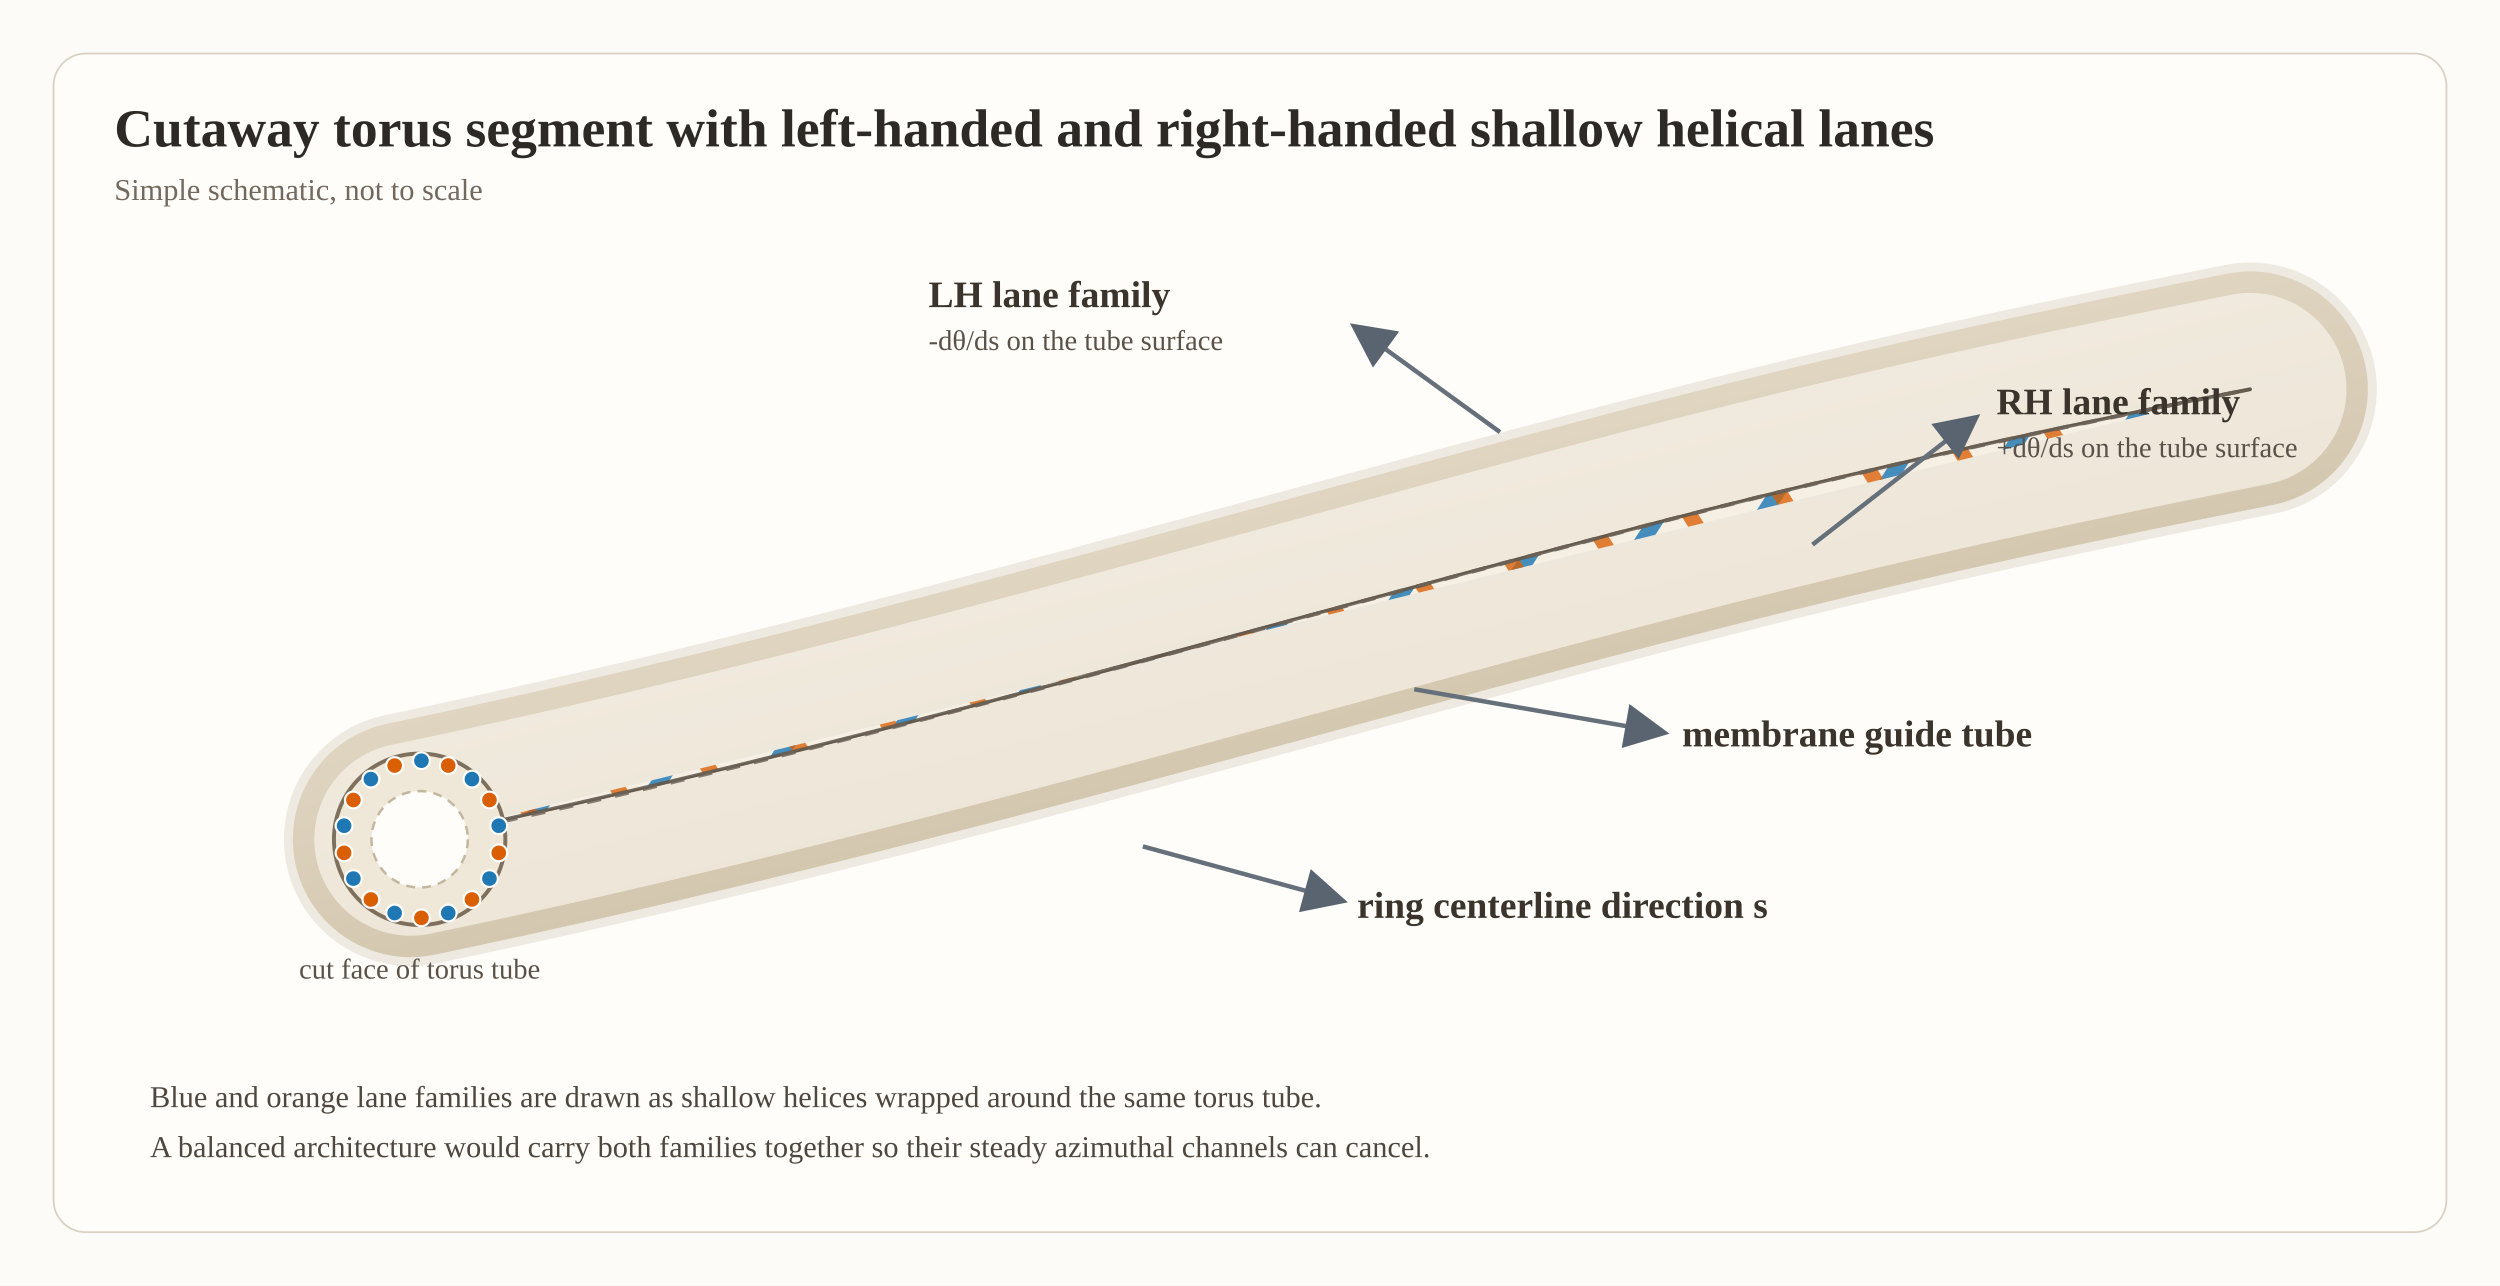
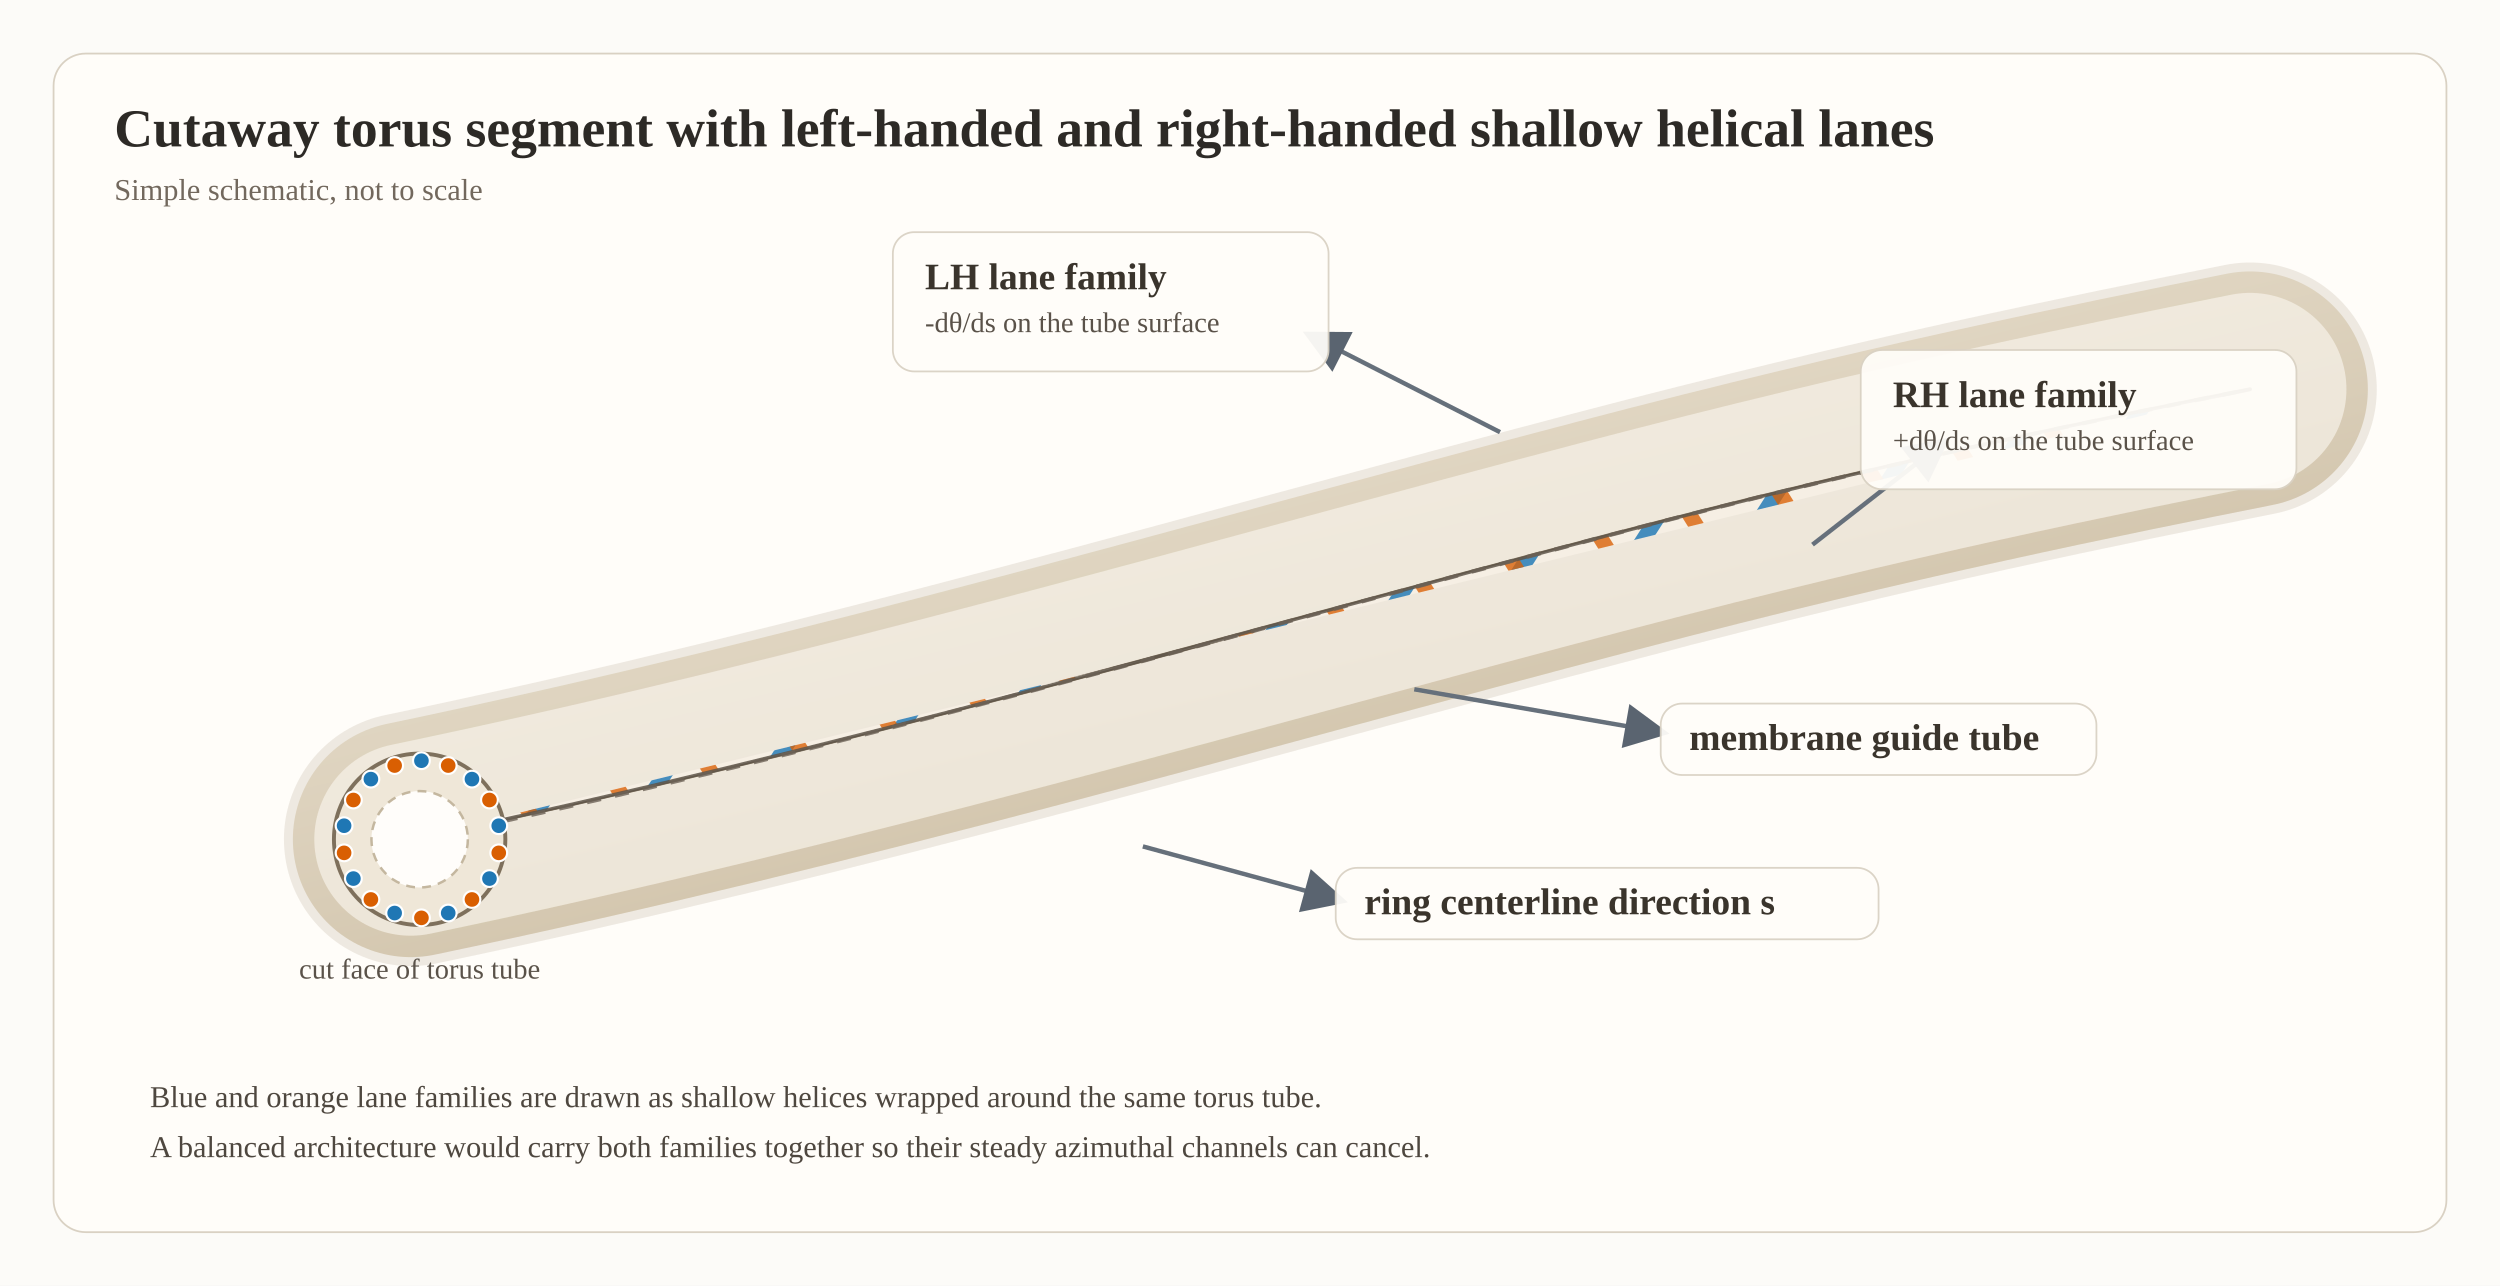
<svg xmlns="http://www.w3.org/2000/svg" width="1400" height="720" viewBox="0 0 1400 720">
  <defs>
    <linearGradient id="tubeGrad" x1="0" y1="0" x2="1" y2="1">
      <stop offset="0%" stop-color="#eee6d6" />
      <stop offset="55%" stop-color="#d8ccb6" />
      <stop offset="100%" stop-color="#c4b394" />
    </linearGradient>
    <clipPath id="tubeClip" clipPathUnits="userSpaceOnUse">
      <path d="M 230 470 C 470 420, 690 355, 900 300 C 1060 258, 1175 235, 1260 218" fill="none" stroke="#fff" stroke-width="132" stroke-linecap="round" />
    </clipPath>
    <marker id="arrow" markerWidth="10" markerHeight="10" refX="8" refY="5" orient="auto">
      <path d="M 0 0 L 10 5 L 0 10 z" fill="#5a6470" />
    </marker>
  </defs>
  <rect width="100%" height="100%" fill="#fcfbf8" />
  <rect x="30" y="30" width="1340" height="660" rx="18" fill="#fffdf9" stroke="#d9d1c3" />
  <text x="64" y="82" class="title">Cutaway torus segment with left-handed and right-handed shallow helical lanes</text>
  <text x="64" y="112" class="subtitle">Simple schematic, not to scale</text>
  <path d="M 230 470 C 470 420, 690 355, 900 300 C 1060 258, 1175 235, 1260 218" fill="none" stroke="#a19075" stroke-width="142" stroke-linecap="round" opacity="0.18" />
  <path d="M 230 470 C 470 420, 690 355, 900 300 C 1060 258, 1175 235, 1260 218" fill="none" stroke="url(#tubeGrad)" stroke-width="132" stroke-linecap="round" />
  <path d="M 230 470 C 470 420, 690 355, 900 300 C 1060 258, 1175 235, 1260 218" fill="none" stroke="#f8f3ea" stroke-width="108" stroke-linecap="round" opacity="0.68" />
  <path d="M 230 470 C 470 420, 690 355, 900 300 C 1060 258, 1175 235, 1260 218" fill="none" stroke="#7e705c" stroke-width="2.2" stroke-linecap="round" />
  <g clip-path="url(#tubeClip)">
    <rect x="150" y="130" width="1160" height="460" fill="#f6efe4" />
    <line x1="-115" y1="560" x2="135" y2="170" class="rh" />
    <line x1="-57" y1="560" x2="193" y2="170" class="rh" />
    <line x1="1" y1="560" x2="251" y2="170" class="rh" />
    <line x1="59" y1="560" x2="309" y2="170" class="rh" />
    <line x1="117" y1="560" x2="367" y2="170" class="rh" />
    <line x1="175" y1="560" x2="425" y2="170" class="rh" />
    <line x1="233" y1="560" x2="483" y2="170" class="rh" />
    <line x1="291" y1="560" x2="541" y2="170" class="rh" />
    <line x1="349" y1="560" x2="599" y2="170" class="rh" />
    <line x1="407" y1="560" x2="657" y2="170" class="rh" />
    <line x1="465" y1="560" x2="715" y2="170" class="rh" />
    <line x1="523" y1="560" x2="773" y2="170" class="rh" />
    <line x1="581" y1="560" x2="831" y2="170" class="rh" />
    <line x1="639" y1="560" x2="889" y2="170" class="rh" />
    <line x1="697" y1="560" x2="947" y2="170" class="rh" />
    <line x1="755" y1="560" x2="1005" y2="170" class="rh" />
    <line x1="813" y1="560" x2="1063" y2="170" class="rh" />
    <line x1="871" y1="560" x2="1121" y2="170" class="rh" />
    <line x1="929" y1="560" x2="1179" y2="170" class="rh" />
    <line x1="987" y1="560" x2="1237" y2="170" class="rh" />
    <line x1="1045" y1="560" x2="1295" y2="170" class="rh" />
    <line x1="1103" y1="560" x2="1353" y2="170" class="rh" />
    <line x1="1161" y1="560" x2="1411" y2="170" class="rh" />
    <line x1="-178" y1="160" x2="72" y2="560" class="lh" />
    <line x1="-120" y1="160" x2="130" y2="560" class="lh" />
    <line x1="-62" y1="160" x2="188" y2="560" class="lh" />
    <line x1="-4" y1="160" x2="246" y2="560" class="lh" />
    <line x1="54" y1="160" x2="304" y2="560" class="lh" />
    <line x1="112" y1="160" x2="362" y2="560" class="lh" />
    <line x1="170" y1="160" x2="420" y2="560" class="lh" />
    <line x1="228" y1="160" x2="478" y2="560" class="lh" />
    <line x1="286" y1="160" x2="536" y2="560" class="lh" />
    <line x1="344" y1="160" x2="594" y2="560" class="lh" />
    <line x1="402" y1="160" x2="652" y2="560" class="lh" />
    <line x1="460" y1="160" x2="710" y2="560" class="lh" />
    <line x1="518" y1="160" x2="768" y2="560" class="lh" />
    <line x1="576" y1="160" x2="826" y2="560" class="lh" />
    <line x1="634" y1="160" x2="884" y2="560" class="lh" />
    <line x1="692" y1="160" x2="942" y2="560" class="lh" />
    <line x1="750" y1="160" x2="1000" y2="560" class="lh" />
    <line x1="808" y1="160" x2="1058" y2="560" class="lh" />
    <line x1="866" y1="160" x2="1116" y2="560" class="lh" />
    <line x1="924" y1="160" x2="1174" y2="560" class="lh" />
    <line x1="982" y1="160" x2="1232" y2="560" class="lh" />
    <line x1="1040" y1="160" x2="1290" y2="560" class="lh" />
    <line x1="1098" y1="160" x2="1348" y2="560" class="lh" />
  </g>
  <path d="M 230 470 C 470 420, 690 355, 900 300 C 1060 258, 1175 235, 1260 218" fill="none" stroke="#5d5448" stroke-width="1.8" stroke-linecap="round" opacity="0.85" />
  <path d="M 235 470 C 472 420, 690 355, 900 300 C 1060 258, 1175 235, 1260 218" fill="none" stroke="#6c6256" stroke-width="2.3" stroke-dasharray="8 8" opacity="0.8" />
  <ellipse cx="235" cy="470" rx="48" ry="48" fill="#efe7d8" stroke="#7e705c" stroke-width="2.2" />
  <ellipse cx="235" cy="470" rx="27" ry="27" fill="#fffdfa" stroke="#c4b79f" stroke-width="1.4" stroke-dasharray="5 4" />
  <circle cx="236.0" cy="426.0" r="4.7" fill="#1f77b4" stroke="#ffffff" stroke-width="1.2" />
  <circle cx="251.0" cy="428.7" r="4.7" fill="#d95f02" stroke="#ffffff" stroke-width="1.2" />
  <circle cx="264.3" cy="436.3" r="4.7" fill="#1f77b4" stroke="#ffffff" stroke-width="1.2" />
  <circle cx="274.1" cy="448.0" r="4.7" fill="#d95f02" stroke="#ffffff" stroke-width="1.2" />
  <circle cx="279.3" cy="462.4" r="4.7" fill="#1f77b4" stroke="#ffffff" stroke-width="1.2" />
  <circle cx="279.3" cy="477.6" r="4.7" fill="#d95f02" stroke="#ffffff" stroke-width="1.2" />
  <circle cx="274.1" cy="492.0" r="4.7" fill="#1f77b4" stroke="#ffffff" stroke-width="1.2" />
  <circle cx="264.3" cy="503.7" r="4.7" fill="#d95f02" stroke="#ffffff" stroke-width="1.2" />
  <circle cx="251.0" cy="511.3" r="4.7" fill="#1f77b4" stroke="#ffffff" stroke-width="1.2" />
  <circle cx="236.0" cy="514.0" r="4.7" fill="#d95f02" stroke="#ffffff" stroke-width="1.2" />
  <circle cx="221.0" cy="511.3" r="4.7" fill="#1f77b4" stroke="#ffffff" stroke-width="1.2" />
  <circle cx="207.7" cy="503.7" r="4.7" fill="#d95f02" stroke="#ffffff" stroke-width="1.2" />
  <circle cx="197.9" cy="492.0" r="4.7" fill="#1f77b4" stroke="#ffffff" stroke-width="1.2" />
  <circle cx="192.7" cy="477.6" r="4.7" fill="#d95f02" stroke="#ffffff" stroke-width="1.2" />
  <circle cx="192.7" cy="462.4" r="4.7" fill="#1f77b4" stroke="#ffffff" stroke-width="1.2" />
  <circle cx="197.9" cy="448.0" r="4.7" fill="#d95f02" stroke="#ffffff" stroke-width="1.2" />
  <circle cx="207.7" cy="436.3" r="4.7" fill="#1f77b4" stroke="#ffffff" stroke-width="1.2" />
  <circle cx="221.0" cy="428.7" r="4.7" fill="#d95f02" stroke="#ffffff" stroke-width="1.2" />
  <text x="235" y="548" class="tiny" text-anchor="middle">cut face of torus tube</text>
-   <line x1="1015" y1="305" x2="1105" y2="235" class="callout" marker-end="url(#arrow)" />
-   <text x="1118" y="232" class="calloutText" text-anchor="start">RH lane family</text>
-   <text x="1118" y="256" class="tiny" text-anchor="start">+dθ/ds on the tube surface</text>
-   <line x1="840" y1="242" x2="760" y2="184" class="callout" marker-end="url(#arrow)" />
-   <text x="520" y="172" class="calloutText" text-anchor="start">LH lane family</text>
-   <text x="520" y="196" class="tiny" text-anchor="start">-dθ/ds on the tube surface</text>
+   <line x1="1015" y1="305" x2="1088" y2="248" class="callout" marker-end="url(#arrow)" />
+   <rect x="1042" y="196" width="244" height="78" rx="12" fill="#fffdf9" opacity="0.94" stroke="#d9d1c3" />
+   <text x="1060" y="228" class="calloutText" text-anchor="start">RH lane family</text>
+   <text x="1060" y="252" class="tiny" text-anchor="start">+dθ/ds on the tube surface</text>
+   <line x1="840" y1="242" x2="734" y2="188" class="callout" marker-end="url(#arrow)" />
+   <rect x="500" y="130" width="244" height="78" rx="12" fill="#fffdf9" opacity="0.94" stroke="#d9d1c3" />
+   <text x="518" y="162" class="calloutText" text-anchor="start">LH lane family</text>
+   <text x="518" y="186" class="tiny" text-anchor="start">-dθ/ds on the tube surface</text>
  <line x1="792" y1="386" x2="930" y2="410" class="callout" marker-end="url(#arrow)" />
-   <text x="942" y="418" class="calloutText" text-anchor="start">membrane guide tube</text>
+   <rect x="930" y="394" width="244" height="40" rx="12" fill="#fffdf9" opacity="0.94" stroke="#d9d1c3" />
+   <text x="946" y="420" class="calloutText" text-anchor="start">membrane guide tube</text>
  <line x1="640" y1="474" x2="750" y2="504" class="callout" marker-end="url(#arrow)" />
-   <text x="760" y="514" class="calloutText" text-anchor="start">ring centerline direction s</text>
+   <rect x="748" y="486" width="304" height="40" rx="12" fill="#fffdf9" opacity="0.94" stroke="#d9d1c3" />
+   <text x="764" y="512" class="calloutText" text-anchor="start">ring centerline direction s</text>
  <text x="84" y="620" class="note" text-anchor="start">Blue and orange lane families are drawn as shallow helices wrapped around the same torus tube.</text>
  <text x="84" y="648" class="note" text-anchor="start">A balanced architecture would carry both families together so their steady azimuthal channels can cancel.</text>
  <style>
    .title { font: 700 30px Georgia, 'Times New Roman', serif; fill: #2d2a26; }
    .subtitle { font: 17px Georgia, 'Times New Roman', serif; fill: #72685d; }
    .label { font: 18px Georgia, 'Times New Roman', serif; fill: #302c28; }
    .calloutText { font: 700 21px Georgia, 'Times New Roman', serif; fill: #3a342c; }
    .tiny { font: 16px Georgia, 'Times New Roman', serif; fill: #5a5249; }
    .note { font: 17px Georgia, 'Times New Roman', serif; fill: #4e473f; }
    .rh { stroke: #1f77b4; stroke-width: 8.5; opacity: 0.82; }
    .lh { stroke: #d95f02; stroke-width: 8.5; opacity: 0.78; }
    .callout { fill: none; stroke: #66707b; stroke-width: 2.5; }
  </style>
</svg>
